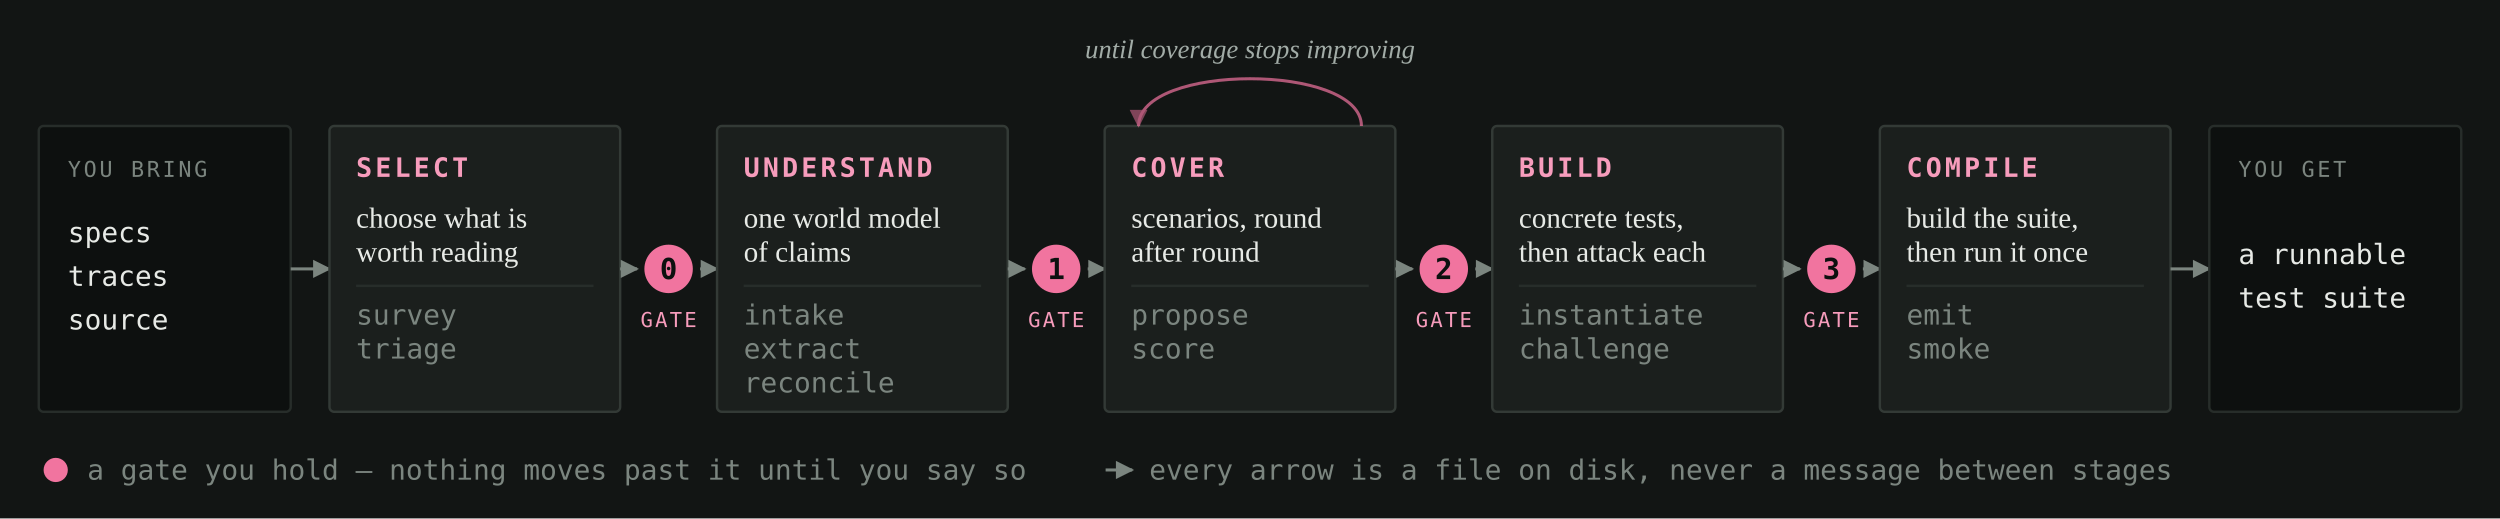
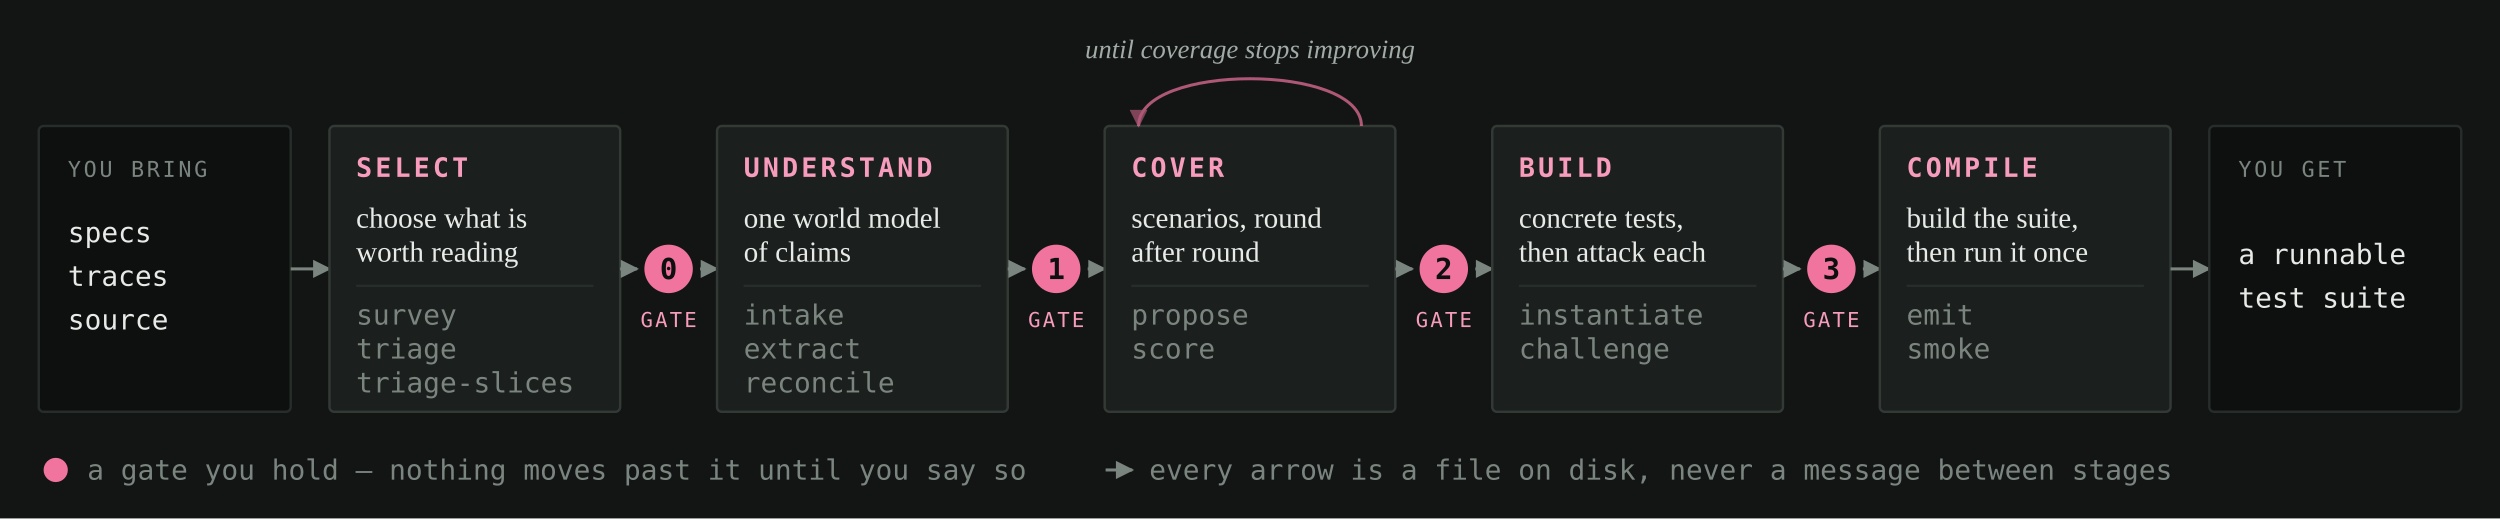
<svg xmlns="http://www.w3.org/2000/svg" viewBox="0 0 1032 214" width="1032" height="214" role="img" aria-labelledby="t d">
  <style>
  .bg{fill:#121514}
  .plate{fill:#0D100F;stroke:#272D2A;stroke-width:1}
  .box{fill:#1B1F1D;stroke:#333A36;stroke-width:1}
  .hair{stroke:#272D2A;stroke-width:1}
  .verb{font-family:ui-monospace,"SF Mono","JetBrains Mono","IBM Plex Mono",Menlo,Consolas,monospace;font-weight:600;fill:#F79CBC;letter-spacing:1.3px}
  .note{font-family:Charter,"Iowan Old Style","Source Serif 4",Georgia,"Times New Roman",serif;fill:#E7EAE6}
  .stage{font-family:ui-monospace,"SF Mono","JetBrains Mono","IBM Plex Mono",Menlo,Consolas,monospace;fill:#7B857F}
  .plabel{font-family:ui-monospace,"SF Mono","JetBrains Mono","IBM Plex Mono",Menlo,Consolas,monospace;fill:#7B857F;letter-spacing:1.1px}
  .pitem{font-family:ui-monospace,"SF Mono","JetBrains Mono","IBM Plex Mono",Menlo,Consolas,monospace;fill:#E7EAE6}
  .edge{stroke:#7B857F;stroke-width:1.25;fill:none}
  .ar{fill:#7B857F}
  .gate{fill:#F1749F}
  .gnum{font-family:ui-monospace,"SF Mono","JetBrains Mono","IBM Plex Mono",Menlo,Consolas,monospace;font-weight:600;fill:#0D100F}
  .glab{font-family:ui-monospace,"SF Mono","JetBrains Mono","IBM Plex Mono",Menlo,Consolas,monospace;fill:#F79CBC;letter-spacing:.9px}
  .loop{stroke:#F1749F;stroke-width:1.25;fill:none;opacity:.7}
  .arl{fill:#F1749F;opacity:.7}
  .looplab{font-family:Charter,"Iowan Old Style","Source Serif 4",Georgia,"Times New Roman",serif;font-style:italic;fill:#A2ACA7}
  .cap{font-family:ui-monospace,"SF Mono","JetBrains Mono","IBM Plex Mono",Menlo,Consolas,monospace;fill:#7B857F}
</style>
  <defs>
    <marker id="ar" viewBox="0 0 10 10" refX="9" refY="5" markerWidth="6" markerHeight="6" orient="auto-start-reverse">
      <path d="M0 0 L10 5 L0 10 z" class="ar" />
    </marker>
    <marker id="arl" viewBox="0 0 10 10" refX="9" refY="5" markerWidth="6" markerHeight="6" orient="auto-start-reverse">
      <path d="M0 0 L10 5 L0 10 z" class="arl" />
    </marker>
  </defs>
  <rect width="1032" height="214" class="bg" />
  <rect x="16" y="52" width="104" height="118" rx="2" class="plate" />
  <text x="28.0" y="73.0" class="plabel" font-size="9" text-anchor="start">YOU BRING</text>
  <text x="28.0" y="100.0" class="pitem" font-size="11.5" text-anchor="start">specs</text>
  <text x="28.0" y="118.0" class="pitem" font-size="11.5" text-anchor="start">traces</text>
  <text x="28.0" y="136.0" class="pitem" font-size="11.5" text-anchor="start">source</text>
  <line x1="120" y1="111.0" x2="136" y2="111.0" class="edge" marker-end="url(#ar)" />
  <rect x="136" y="52" width="120" height="118" rx="2" class="box" />
  <text x="147.0" y="73.0" class="verb" font-size="11" text-anchor="start">SELECT</text>
  <text x="147.0" y="94.0" class="note" font-size="12" text-anchor="start">choose what is</text>
  <text x="147.0" y="108.0" class="note" font-size="12" text-anchor="start">worth reading</text>
  <line x1="147" y1="118" x2="245" y2="118" class="hair" />
  <text x="147.0" y="134.0" class="stage" font-size="11.5" text-anchor="start">survey</text>
  <text x="147.0" y="148.0" class="stage" font-size="11.5" text-anchor="start">triage</text>
+   <text x="147.0" y="162.0" class="stage" font-size="11.5" text-anchor="start">triage-slices</text>
  <line x1="256" y1="111.0" x2="263.0" y2="111.0" class="edge" marker-end="url(#ar)" />
  <circle cx="276.0" cy="111.0" r="10" class="gate" />
  <text x="276.0" y="115.2" class="gnum" font-size="12" text-anchor="middle">0</text>
  <text x="276.0" y="135.0" class="glab" font-size="8.5" text-anchor="middle">GATE</text>
  <line x1="289.0" y1="111.0" x2="296" y2="111.0" class="edge" marker-end="url(#ar)" />
  <rect x="296" y="52" width="120" height="118" rx="2" class="box" />
  <text x="307.0" y="73.0" class="verb" font-size="11" text-anchor="start">UNDERSTAND</text>
  <text x="307.0" y="94.0" class="note" font-size="12" text-anchor="start">one world model</text>
  <text x="307.0" y="108.0" class="note" font-size="12" text-anchor="start">of claims</text>
  <line x1="307" y1="118" x2="405" y2="118" class="hair" />
  <text x="307.0" y="134.0" class="stage" font-size="11.5" text-anchor="start">intake</text>
  <text x="307.0" y="148.0" class="stage" font-size="11.5" text-anchor="start">extract</text>
  <text x="307.0" y="162.0" class="stage" font-size="11.5" text-anchor="start">reconcile</text>
  <line x1="416" y1="111.0" x2="423.0" y2="111.0" class="edge" marker-end="url(#ar)" />
  <circle cx="436.0" cy="111.0" r="10" class="gate" />
  <text x="436.0" y="115.2" class="gnum" font-size="12" text-anchor="middle">1</text>
  <text x="436.0" y="135.0" class="glab" font-size="8.5" text-anchor="middle">GATE</text>
  <line x1="449.0" y1="111.0" x2="456" y2="111.0" class="edge" marker-end="url(#ar)" />
  <rect x="456" y="52" width="120" height="118" rx="2" class="box" />
  <text x="467.0" y="73.0" class="verb" font-size="11" text-anchor="start">COVER</text>
  <text x="467.0" y="94.0" class="note" font-size="12" text-anchor="start">scenarios, round</text>
  <text x="467.0" y="108.0" class="note" font-size="12" text-anchor="start">after round</text>
  <line x1="467" y1="118" x2="565" y2="118" class="hair" />
  <text x="467.0" y="134.0" class="stage" font-size="11.5" text-anchor="start">propose</text>
  <text x="467.0" y="148.0" class="stage" font-size="11.5" text-anchor="start">score</text>
  <path d="M562 52 C 562 26, 470 26, 470 52" class="loop" marker-end="url(#arl)" />
  <text x="516.0" y="24.0" class="looplab" font-size="11" text-anchor="middle">until coverage stops improving</text>
  <line x1="576" y1="111.0" x2="583.0" y2="111.0" class="edge" marker-end="url(#ar)" />
  <circle cx="596.0" cy="111.0" r="10" class="gate" />
  <text x="596.0" y="115.2" class="gnum" font-size="12" text-anchor="middle">2</text>
  <text x="596.0" y="135.0" class="glab" font-size="8.5" text-anchor="middle">GATE</text>
  <line x1="609.0" y1="111.0" x2="616" y2="111.0" class="edge" marker-end="url(#ar)" />
  <rect x="616" y="52" width="120" height="118" rx="2" class="box" />
  <text x="627.0" y="73.0" class="verb" font-size="11" text-anchor="start">BUILD</text>
  <text x="627.0" y="94.0" class="note" font-size="12" text-anchor="start">concrete tests,</text>
  <text x="627.0" y="108.0" class="note" font-size="12" text-anchor="start">then attack each</text>
  <line x1="627" y1="118" x2="725" y2="118" class="hair" />
  <text x="627.0" y="134.0" class="stage" font-size="11.5" text-anchor="start">instantiate</text>
  <text x="627.0" y="148.0" class="stage" font-size="11.5" text-anchor="start">challenge</text>
  <line x1="736" y1="111.0" x2="743.0" y2="111.0" class="edge" marker-end="url(#ar)" />
  <circle cx="756.0" cy="111.0" r="10" class="gate" />
  <text x="756.0" y="115.2" class="gnum" font-size="12" text-anchor="middle">3</text>
  <text x="756.0" y="135.0" class="glab" font-size="8.5" text-anchor="middle">GATE</text>
  <line x1="769.0" y1="111.0" x2="776" y2="111.0" class="edge" marker-end="url(#ar)" />
  <rect x="776" y="52" width="120" height="118" rx="2" class="box" />
  <text x="787.0" y="73.0" class="verb" font-size="11" text-anchor="start">COMPILE</text>
  <text x="787.0" y="94.0" class="note" font-size="12" text-anchor="start">build the suite,</text>
  <text x="787.0" y="108.0" class="note" font-size="12" text-anchor="start">then run it once</text>
  <line x1="787" y1="118" x2="885" y2="118" class="hair" />
  <text x="787.0" y="134.0" class="stage" font-size="11.5" text-anchor="start">emit</text>
  <text x="787.0" y="148.0" class="stage" font-size="11.5" text-anchor="start">smoke</text>
  <line x1="896" y1="111.0" x2="912" y2="111.0" class="edge" marker-end="url(#ar)" />
  <rect x="912" y="52" width="104" height="118" rx="2" class="plate" />
  <text x="924.0" y="73.0" class="plabel" font-size="9" text-anchor="start">YOU GET</text>
  <text x="924.0" y="109.0" class="pitem" font-size="11.5" text-anchor="start">a runnable</text>
  <text x="924.0" y="127.0" class="pitem" font-size="11.5" text-anchor="start">test suite</text>
  <circle cx="23.0" cy="194" r="5" class="gate" />
  <text x="36.0" y="198.0" class="cap" font-size="11.5" text-anchor="start">a gate you hold — nothing moves past it until you say so</text>
  <line x1="456.4" y1="194" x2="467.4" y2="194" class="edge" marker-end="url(#ar)" />
  <text x="474.4" y="198.0" class="cap" font-size="11.5" text-anchor="start">every arrow is a file on disk, never a message between stages</text>
</svg>
